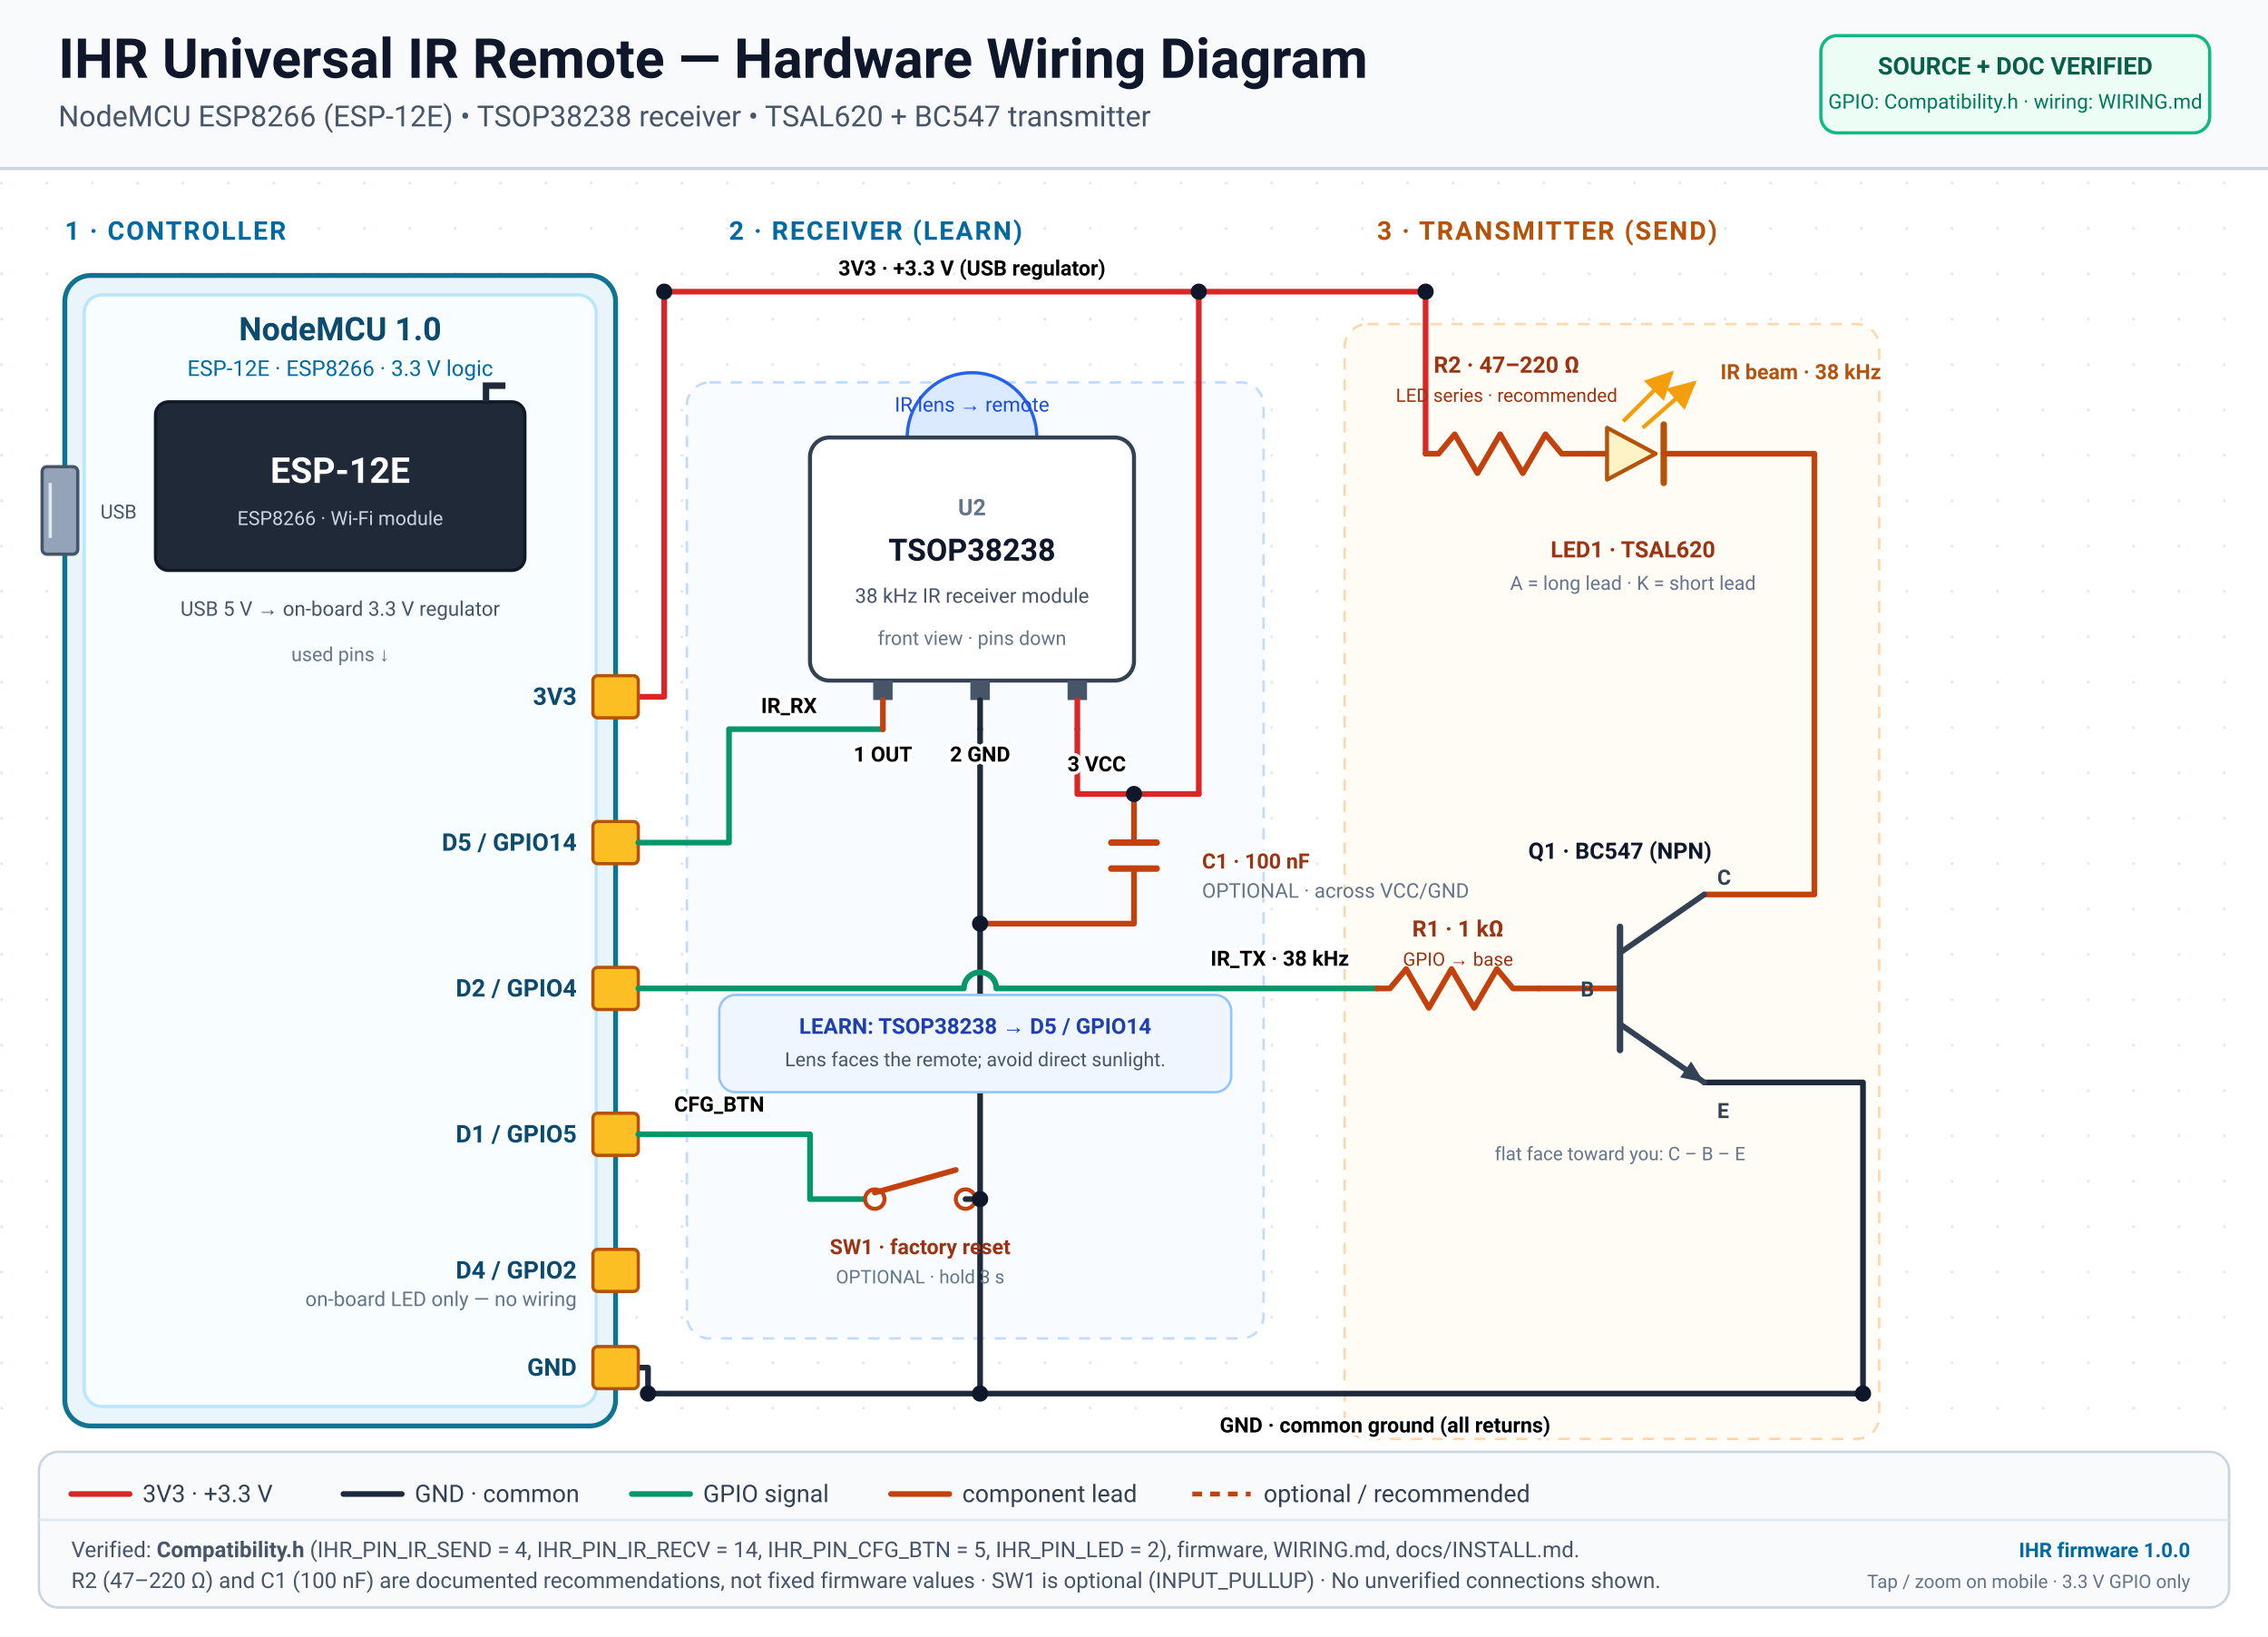
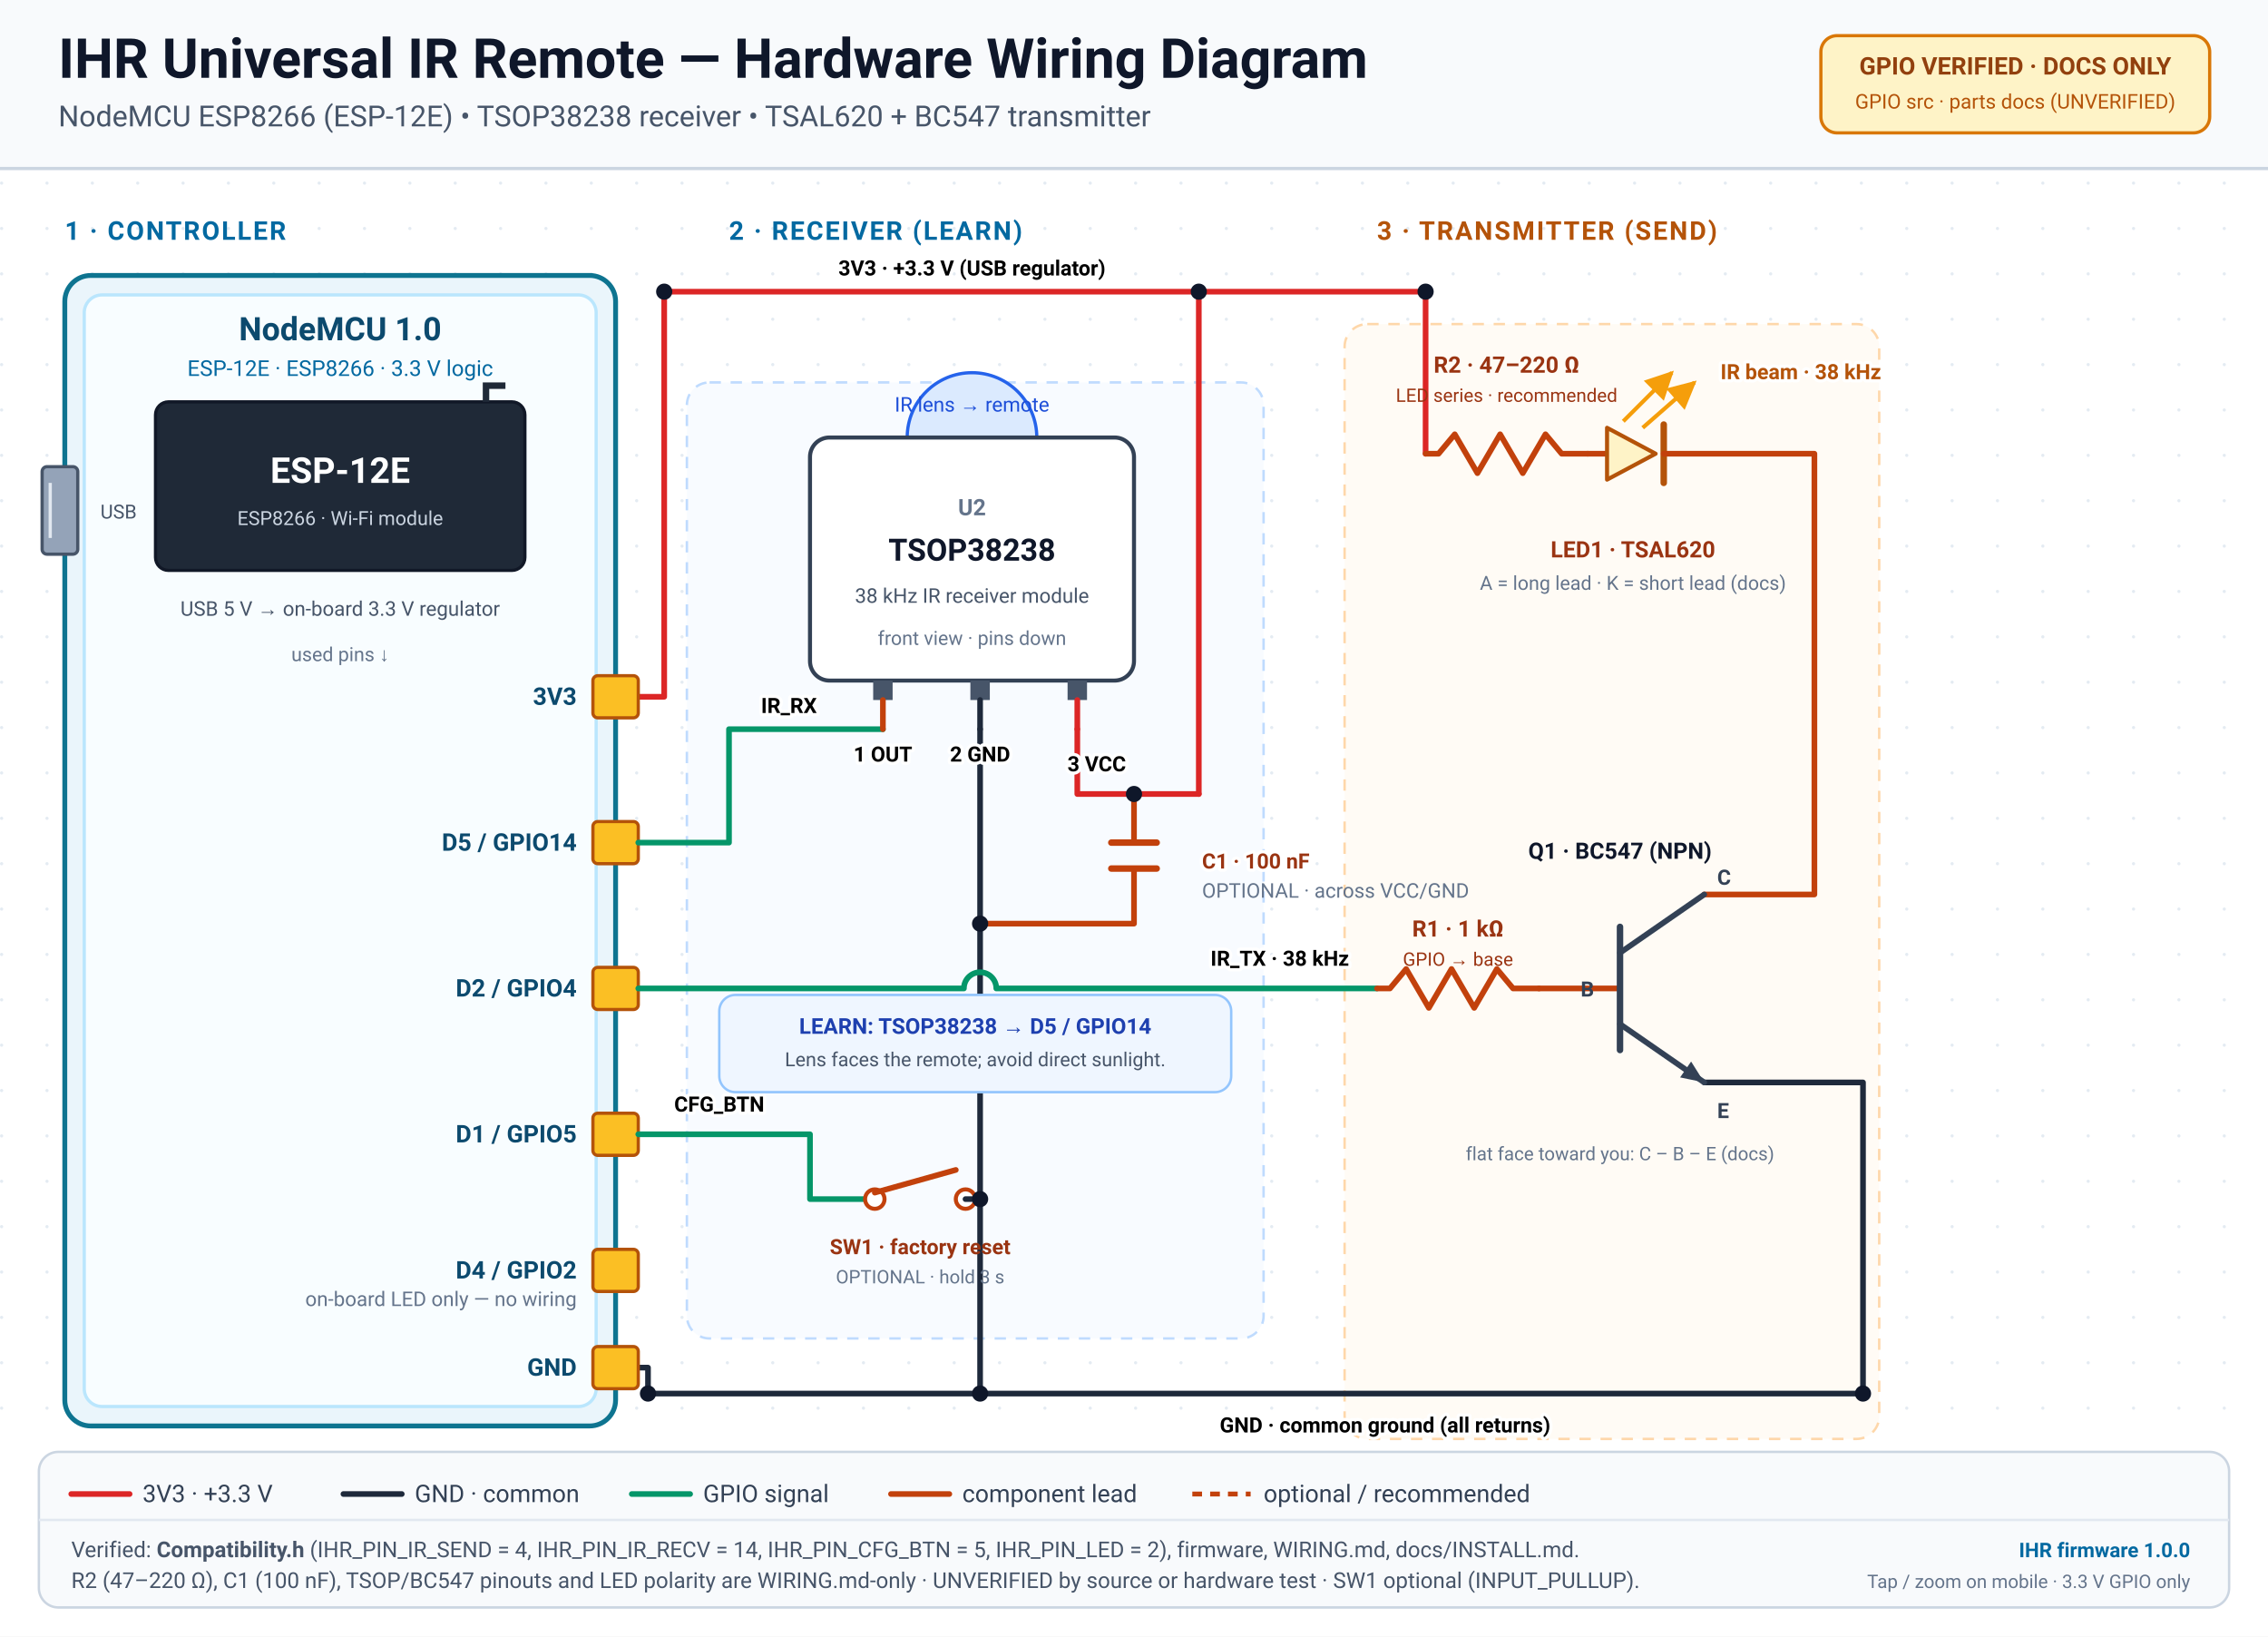
<svg xmlns="http://www.w3.org/2000/svg" viewBox="0 0 1400 1010" width="1400" height="1010" role="img" aria-labelledby="diagram-title diagram-desc">
  <defs>
    <style>
      text { font-family: -apple-system, BlinkMacSystemFont, "Segoe UI", Roboto, "Helvetica Neue", Arial, sans-serif; }
      .title { font-size: 34px; font-weight: 700; fill: #0f172a; }
      .subtitle { font-size: 18px; fill: #475569; }
      .section { font-size: 16px; font-weight: 700; letter-spacing: 1.1px; fill: #0369a1; }
      .section.tx { fill: #b45309; }
      .wire { fill: none; stroke-width: 3.5; stroke-linecap: round; stroke-linejoin: round; }
      .vcc { stroke: #dc2626; }
      .gnd { stroke: #1e293b; }
      .sig { stroke: #059669; }
      .lead { stroke: #c2410c; }
      .body { stroke: #334155; stroke-width: 2.5; }
      .lbl { font-size: 15px; fill: #334155; }
      .small { font-size: 13.5px; fill: #475569; }
      .tiny { font-size: 12.5px; fill: #64748b; }
      .pin { font-size: 15px; font-weight: 700; fill: #0c4a6e; }
      .nettag { font-size: 13px; font-weight: 700; paint-order: stroke; stroke: #ffffff; stroke-width: 4px; stroke-linejoin: round; }
      .halo { paint-order: stroke; stroke: #ffffff; stroke-width: 4px; stroke-linejoin: round; }
    </style>
    <pattern id="grid" width="28" height="28" patternUnits="userSpaceOnUse">
      <circle cx="1" cy="1" r="1" fill="#dbe4ee" opacity="0.75" />
    </pattern>
    <marker id="irarrow" viewBox="0 0 10 10" refX="9" refY="5" markerWidth="7" markerHeight="7" orient="auto">
      <path d="M 0 0 L 10 5 L 0 10 z" fill="#f59e0b" />
    </marker>
  </defs>
  <rect x="0" y="0" width="1400" height="1010" fill="#ffffff" />
  <rect x="0" y="104" width="1400" height="792" fill="url(#grid)" />
  <rect x="0" y="0" width="1400" height="104" fill="#f8fafc" />
  <line x1="0" y1="104" x2="1400" y2="104" stroke="#cbd5e1" stroke-width="2" />
  <text x="36" y="48" class="title">IHR Universal IR Remote — Hardware Wiring Diagram</text>
  <text x="36" y="78" class="subtitle">NodeMCU ESP8266 (ESP-12E)  •  TSOP38238 receiver  •  TSAL620 + BC547 transmitter</text>
-   <rect x="1124" y="22" width="240" height="60" rx="10" fill="#ecfdf5" stroke="#10b981" stroke-width="2" />
-   <text x="1244" y="46" text-anchor="middle" font-size="15" font-weight="700" fill="#065f46">SOURCE + DOC VERIFIED</text>
-   <text x="1244" y="67" text-anchor="middle" font-size="12.5" fill="#047857">GPIO: Compatibility.h · wiring: WIRING.md</text>
+   <rect x="1124" y="22" width="240" height="60" rx="10" fill="#fef3c7" stroke="#d97706" stroke-width="2" />
+   <text x="1244" y="46" text-anchor="middle" font-size="15" font-weight="700" fill="#92400e">GPIO VERIFIED · DOCS ONLY</text>
+   <text x="1244" y="67" text-anchor="middle" font-size="12.5" fill="#b45309">GPIO src · parts docs (UNVERIFIED)</text>
  <text x="40" y="148" class="section">1 · CONTROLLER</text>
  <text x="450" y="148" class="section">2 · RECEIVER (LEARN)</text>
  <text x="850" y="148" class="section tx">3 · TRANSMITTER (SEND)</text>
  <rect x="424" y="236" width="356" height="590" rx="14" fill="#f8fbff" stroke="#bfdbfe" stroke-width="1.5" stroke-dasharray="7 6" />
  <rect x="830" y="200" width="330" height="688" rx="14" fill="#fffbf5" stroke="#fed7aa" stroke-width="1.5" stroke-dasharray="7 6" />
  <path class="wire vcc" d="M 394,430 L 410,430 L 410,180 L 880,180 L 880,280" />
  <path class="wire vcc" d="M 740,490 L 740,180" />
  <text x="600" y="170" class="nettag vcc halo" text-anchor="middle">3V3 · +3.3 V (USB regulator)</text>
  <path class="wire gnd" d="M 394,844 L 400,844 L 400,860 L 1150,860" />
  <path class="wire gnd" d="M 605,450 L 605,860" />
  <path class="wire gnd" d="M 1052,668 L 1150,668 L 1150,860" />
  <text x="855" y="884" class="nettag gnd halo" text-anchor="middle">GND · common ground (all returns)</text>
  <rect x="40" y="170" width="340" height="710" rx="16" fill="#eaf5fb" stroke="#0e7490" stroke-width="3" />
  <rect x="52" y="182" width="316" height="686" rx="11" fill="#f8fdff" stroke="#bae6fd" stroke-width="2" />
  <text x="210" y="210" text-anchor="middle" font-size="20" font-weight="700" fill="#0c4a6e">NodeMCU 1.0</text>
  <text x="210" y="232" text-anchor="middle" font-size="13.5" fill="#0369a1">ESP-12E · ESP8266 · 3.3 V logic</text>
  <rect x="26" y="288" width="22" height="54" rx="3" fill="#94a3b8" stroke="#475569" stroke-width="2" />
  <line x1="31" y1="298" x2="31" y2="332" stroke="#e2e8f0" stroke-width="2" />
  <text x="62" y="320" font-size="12" fill="#475569">USB</text>
  <rect x="96" y="248" width="228" height="104" rx="8" fill="#1f2937" stroke="#111827" stroke-width="2" />
  <path d="M 300,248 L 300,238 L 312,238" fill="none" stroke="#1f2937" stroke-width="4" />
  <text x="210" y="298" text-anchor="middle" font-size="22" font-weight="700" fill="#ffffff">ESP-12E</text>
  <text x="210" y="324" text-anchor="middle" font-size="12" fill="#cbd5e1">ESP8266 · Wi-Fi module</text>
  <text x="210" y="380" text-anchor="middle" font-size="12.5" fill="#475569">USB 5 V → on-board 3.3 V regulator</text>
  <text x="210" y="408" text-anchor="middle" font-size="12" fill="#64748b">used pins ↓</text>
  <g>
    <rect x="366" y="417" width="28" height="26" rx="3" fill="#fbbf24" stroke="#b45309" stroke-width="2" />
    <text x="356" y="435" text-anchor="end" class="pin">3V3</text>
    <rect x="366" y="507" width="28" height="26" rx="3" fill="#fbbf24" stroke="#b45309" stroke-width="2" />
    <text x="356" y="525" text-anchor="end" class="pin">D5 / GPIO14</text>
    <rect x="366" y="597" width="28" height="26" rx="3" fill="#fbbf24" stroke="#b45309" stroke-width="2" />
    <text x="356" y="615" text-anchor="end" class="pin">D2 / GPIO4</text>
    <rect x="366" y="687" width="28" height="26" rx="3" fill="#fbbf24" stroke="#b45309" stroke-width="2" />
    <text x="356" y="705" text-anchor="end" class="pin">D1 / GPIO5</text>
    <rect x="366" y="771" width="28" height="26" rx="3" fill="#fbbf24" stroke="#b45309" stroke-width="2" />
    <text x="356" y="789" text-anchor="end" class="pin">D4 / GPIO2</text>
    <text x="356" y="806" text-anchor="end" class="tiny">on-board LED only — no wiring</text>
    <rect x="366" y="831" width="28" height="26" rx="3" fill="#fbbf24" stroke="#b45309" stroke-width="2" />
    <text x="356" y="849" text-anchor="end" class="pin">GND</text>
  </g>
  <path class="wire sig" d="M 394,520 L 450,520 L 450,450 L 545,450" />
  <text x="487" y="440" text-anchor="middle" class="nettag sig halo">IR_RX</text>
  <path class="wire sig" d="M 394,610 L 595,610 A 10 10 0 0 1 615,610 L 850,610" />
  <text x="790" y="596" text-anchor="middle" class="nettag sig halo">IR_TX · 38 kHz</text>
  <path class="wire sig" d="M 394,700 L 500,700 L 500,740 L 540,740" />
  <text x="444" y="686" text-anchor="middle" class="nettag sig halo">CFG_BTN</text>
  <path d="M 560,270 A 40 40 0 0 1 640,270 Z" fill="#dbeafe" stroke="#2563eb" stroke-width="2" />
  <text x="600" y="254" text-anchor="middle" font-size="12.5" fill="#1d4ed8">IR lens → remote</text>
  <rect x="500" y="270" width="200" height="150" rx="12" fill="#ffffff" class="body" />
  <text x="600" y="318" text-anchor="middle" font-size="14" font-weight="700" fill="#64748b">U2</text>
  <text x="600" y="346" text-anchor="middle" font-size="19" font-weight="700" fill="#0f172a">TSOP38238</text>
  <text x="600" y="372" text-anchor="middle" font-size="12.5" fill="#475569">38 kHz IR receiver module</text>
  <text x="600" y="398" text-anchor="middle" font-size="12" fill="#64748b">front view · pins down</text>
  <rect x="539" y="420" width="12" height="12" fill="#475569" />
  <rect x="599" y="420" width="12" height="12" fill="#475569" />
  <rect x="659" y="420" width="12" height="12" fill="#475569" />
  <path class="wire lead" d="M 545,432 L 545,450" />
  <path class="wire gnd" d="M 605,432 L 605,450" />
  <path class="wire vcc" d="M 665,432 L 665,450" />
  <path class="wire vcc" d="M 665,450 L 665,490 L 740,490" />
  <text x="545" y="470" text-anchor="middle" class="nettag lead halo">1 OUT</text>
  <text x="605" y="470" text-anchor="middle" class="nettag gnd halo">2 GND</text>
  <text x="677" y="476" text-anchor="middle" class="nettag vcc halo">3 VCC</text>
  <path class="wire lead" d="M 700,490 L 700,520" />
  <line x1="686" y1="520" x2="714" y2="520" stroke="#c2410c" stroke-width="4" stroke-linecap="round" />
  <line x1="686" y1="536" x2="714" y2="536" stroke="#c2410c" stroke-width="4" stroke-linecap="round" />
  <path class="wire lead" d="M 700,536 L 700,570 L 605,570" />
  <text x="742" y="536" class="nettag lead halo" fill="#9a3412">C1 · 100 nF</text>
  <text x="742" y="554" class="tiny">OPTIONAL · across VCC/GND</text>
  <rect x="444" y="614" width="316" height="60" rx="10" fill="#eff6ff" stroke="#93c5fd" stroke-width="1.5" />
  <text x="602" y="638" text-anchor="middle" font-size="13.5" font-weight="700" fill="#1e40af">LEARN: TSOP38238 → D5 / GPIO14</text>
  <text x="602" y="658" text-anchor="middle" font-size="12" fill="#475569">Lens faces the remote; avoid direct sunlight.</text>
  <circle cx="540" cy="740" r="6" fill="#ffffff" stroke="#c2410c" stroke-width="2.5" />
  <circle cx="596" cy="740" r="6" fill="#ffffff" stroke="#c2410c" stroke-width="2.5" />
  <path d="M 540,736 L 590,722" fill="none" stroke="#c2410c" stroke-width="3.5" stroke-linecap="round" />
  <path class="wire gnd" d="M 596,740 L 605,740" />
  <text x="568" y="774" text-anchor="middle" font-size="13" font-weight="700" fill="#9a3412">SW1 · factory reset</text>
  <text x="568" y="792" text-anchor="middle" font-size="11.5" fill="#64748b">OPTIONAL · hold 3 s</text>
  <path class="wire lead" d="M 880,280 L 888,280 l 10,-12 l 14,24 l 14,-24 l 14,24 l 14,-24 l 10,12 L 980,280" />
  <text x="930" y="230" text-anchor="middle" font-size="14" font-weight="700" fill="#9a3412">R2 · 47–220 Ω</text>
  <text x="930" y="248" text-anchor="middle" font-size="11.5" fill="#9a3412">LED series · recommended</text>
  <path class="wire lead" d="M 980,280 L 992,280" />
  <path d="M 992,264 L 992,296 L 1022,280 Z" fill="#fef3c7" stroke="#b45309" stroke-width="2.5" stroke-linejoin="round" />
  <line x1="1027" y1="262" x2="1027" y2="298" stroke="#b45309" stroke-width="4" stroke-linecap="round" />
  <line x1="1002" y1="260" x2="1032" y2="230" stroke="#f59e0b" stroke-width="2.5" marker-end="url(#irarrow)" />
  <line x1="1014" y1="264" x2="1046" y2="236" stroke="#f59e0b" stroke-width="2.5" marker-end="url(#irarrow)" />
  <text x="1062" y="234" class="nettag halo" fill="#b45309">IR beam · 38 kHz</text>
  <path class="wire lead" d="M 1027,280 L 1120,280 L 1120,552 L 1052,552" />
  <text x="1008" y="344" text-anchor="middle" font-size="14" font-weight="700" fill="#9a3412">LED1 · TSAL620</text>
-   <text x="1008" y="364" text-anchor="middle" font-size="12" fill="#64748b">A = long lead · K = short lead</text>
+   <text x="1008" y="364" text-anchor="middle" font-size="12" fill="#64748b">A = long lead · K = short lead (docs)</text>
  <path class="wire lead" d="M 850,610 L 858,610 l 10,-12 l 14,24 l 14,-24 l 14,24 l 14,-24 l 10,12 L 950,610" />
  <text x="900" y="578" text-anchor="middle" font-size="14" font-weight="700" fill="#9a3412">R1 · 1 kΩ</text>
  <text x="900" y="596" text-anchor="middle" font-size="11.5" fill="#9a3412">GPIO → base</text>
  <path class="wire lead" d="M 950,610 L 1000,610" />
  <line x1="1000" y1="572" x2="1000" y2="648" stroke="#334155" stroke-width="4" stroke-linecap="round" />
  <line x1="1000" y1="588" x2="1052" y2="552" stroke="#334155" stroke-width="3.5" stroke-linecap="round" />
  <line x1="1000" y1="632" x2="1052" y2="668" stroke="#334155" stroke-width="3.5" stroke-linecap="round" />
  <polygon points="1052,668 1043.9,655.1 1037.1,664.9" fill="#334155" />
  <text x="984" y="615" text-anchor="end" font-size="13" font-weight="700" fill="#334155">B</text>
  <text x="1060" y="546" font-size="13" font-weight="700" fill="#334155">C</text>
  <text x="1060" y="690" font-size="13" font-weight="700" fill="#334155">E</text>
  <text x="1000" y="530" text-anchor="middle" font-size="14" font-weight="700" fill="#0f172a">Q1 · BC547 (NPN)</text>
-   <text x="1000" y="716" text-anchor="middle" font-size="11.5" fill="#64748b">flat face toward you: C – B – E</text>
+   <text x="1000" y="716" text-anchor="middle" font-size="11.5" fill="#64748b">flat face toward you: C – B – E (docs)</text>
  <g fill="#0f172a">
    <circle cx="410" cy="180" r="5" />
    <circle cx="740" cy="180" r="5" />
    <circle cx="880" cy="180" r="5" />
    <circle cx="400" cy="860" r="5" />
    <circle cx="605" cy="860" r="5" />
    <circle cx="1150" cy="860" r="5" />
    <circle cx="605" cy="570" r="5" />
    <circle cx="700" cy="490" r="5" />
    <circle cx="605" cy="740" r="5" />
  </g>
  <rect x="24" y="896" width="1352" height="96" rx="12" fill="#f8fafc" stroke="#cbd5e1" stroke-width="1.5" />
  <line x1="24" y1="938" x2="1376" y2="938" stroke="#e2e8f0" stroke-width="1.5" />
  <line x1="44" y1="922" x2="80" y2="922" class="wire vcc" />
  <text x="88" y="927" class="lbl">3V3 · +3.3 V</text>
  <line x1="212" y1="922" x2="248" y2="922" class="wire gnd" />
  <text x="256" y="927" class="lbl">GND · common</text>
  <line x1="390" y1="922" x2="426" y2="922" class="wire sig" />
  <text x="434" y="927" class="lbl">GPIO signal</text>
  <line x1="550" y1="922" x2="586" y2="922" class="wire lead" />
  <text x="594" y="927" class="lbl">component lead</text>
  <line x1="736" y1="922" x2="772" y2="922" stroke="#c2410c" stroke-width="3" stroke-dasharray="6 5" />
  <text x="780" y="927" class="lbl">optional / recommended</text>
  <text x="44" y="961" class="small">Verified: <tspan font-weight="700">Compatibility.h</tspan> (IHR_PIN_IR_SEND = 4, IHR_PIN_IR_RECV = 14, IHR_PIN_CFG_BTN = 5, IHR_PIN_LED = 2), firmware, WIRING.md, docs/INSTALL.md.</text>
-   <text x="44" y="980" class="small">R2 (47–220 Ω) and C1 (100 nF) are documented recommendations, not fixed firmware values · SW1 is optional (INPUT_PULLUP) · No unverified connections shown.</text>
+   <text x="44" y="980" class="small">R2 (47–220 Ω), C1 (100 nF), TSOP/BC547 pinouts and LED polarity are WIRING.md-only · UNVERIFIED by source or hardware test · SW1 optional (INPUT_PULLUP).</text>
  <text x="1352" y="961" text-anchor="end" font-size="12.5" font-weight="700" fill="#0369a1">IHR firmware 1.0.0</text>
  <text x="1352" y="980" text-anchor="end" font-size="11.5" fill="#64748b">Tap / zoom on mobile · 3.3 V GPIO only</text>
</svg>
